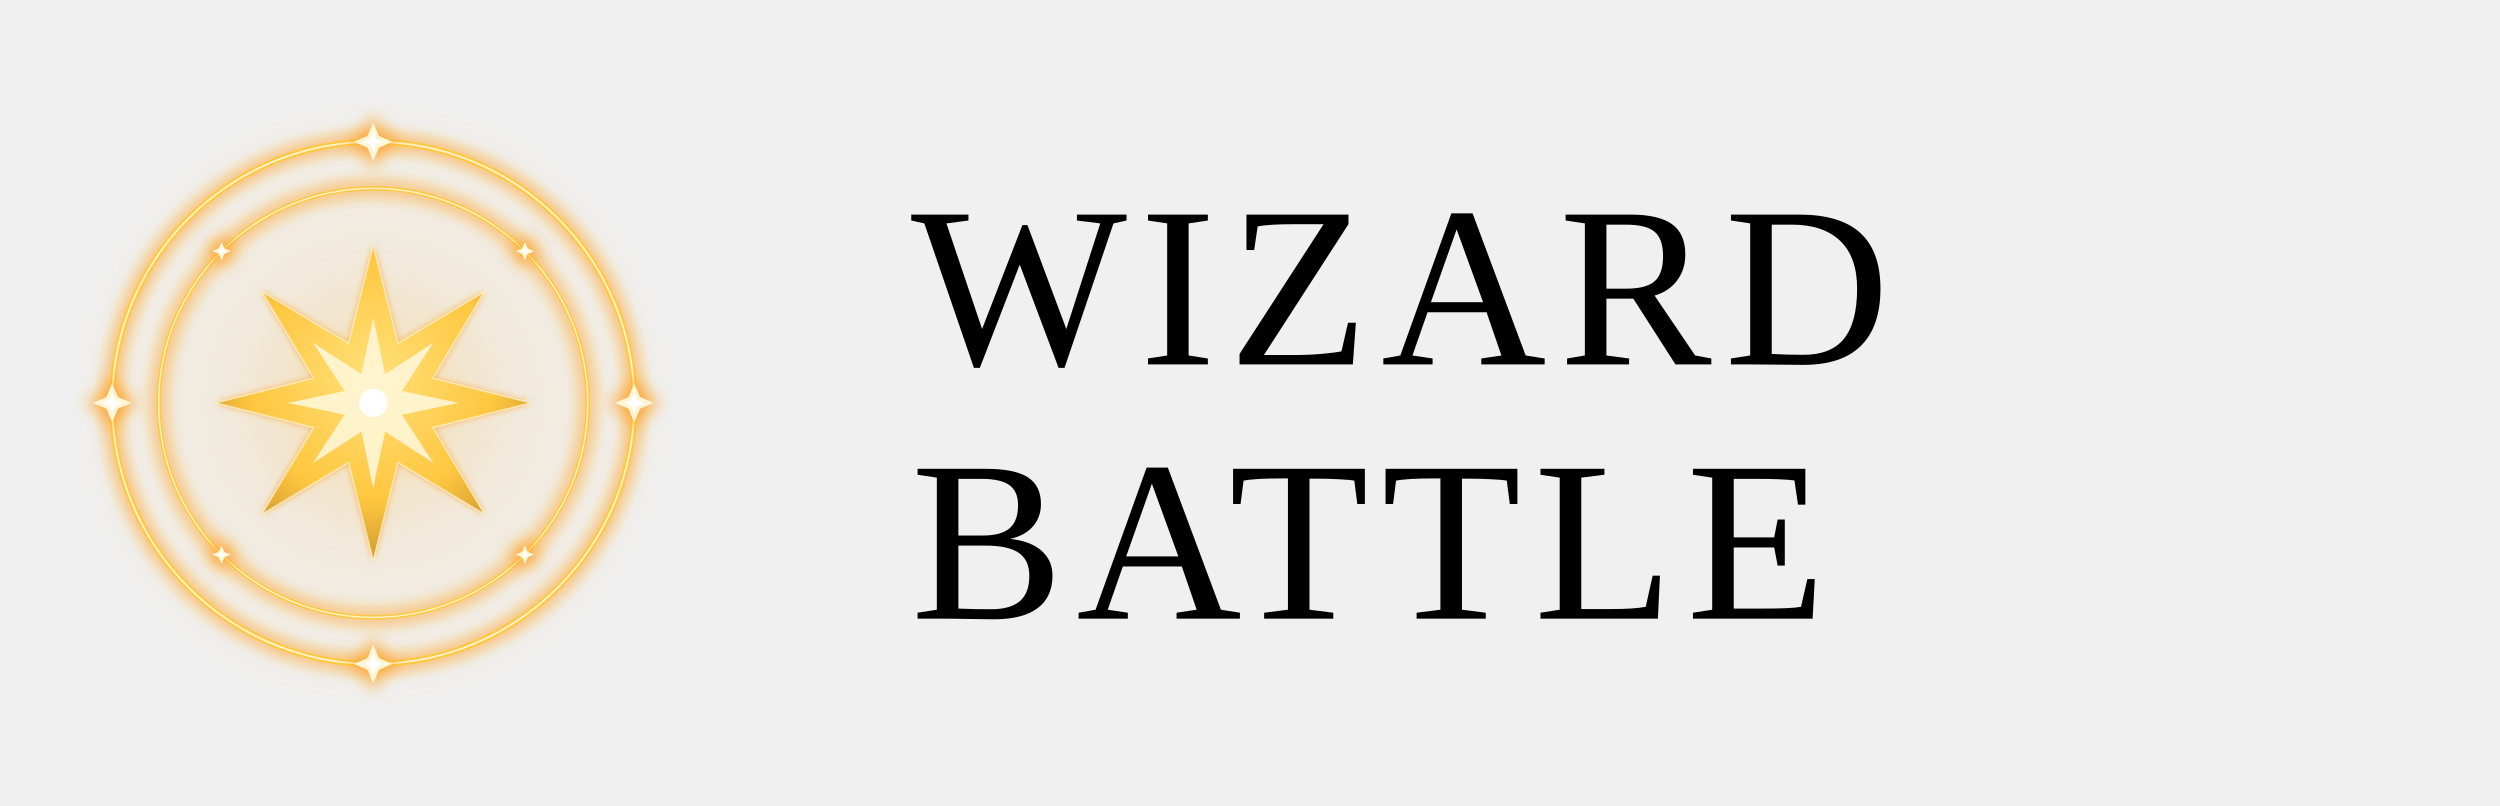
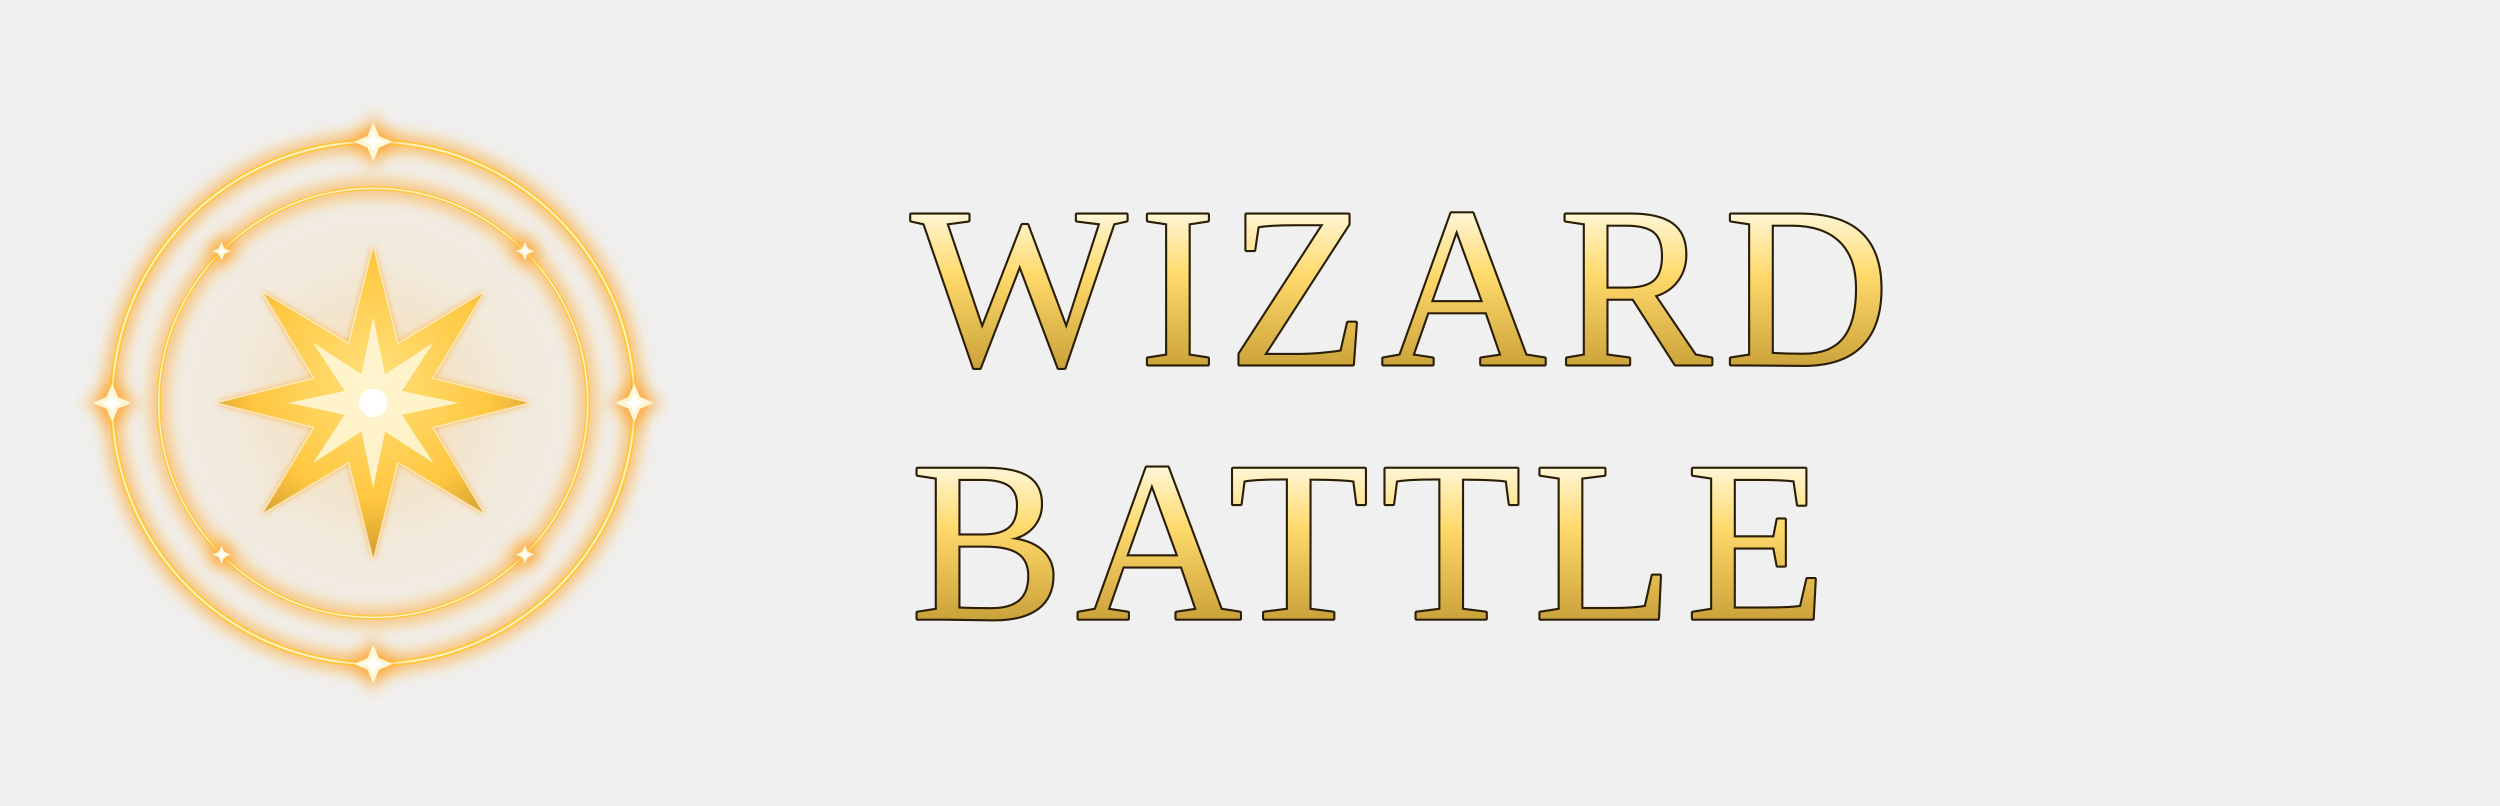
<svg xmlns="http://www.w3.org/2000/svg" viewBox="0 0 1180 380" width="1180" height="380">
  <defs>
    <linearGradient id="wm" x1="0" y1="0" x2="0" y2="1">
      <stop offset="0%" stop-color="#fff6d6" />
      <stop offset="40%" stop-color="#ffd96b" />
      <stop offset="100%" stop-color="#caa23a" />
    </linearGradient>
  </defs>
  <g transform="translate(20 34) scale(0.61)">
    <defs>
      <radialGradient id="c0bloom" cx="50%" cy="50%" r="50%">
        <stop offset="0%" stop-color="#ffb22e" stop-opacity="0.32" />
        <stop offset="48%" stop-color="#ffb22e" stop-opacity="0.1" />
        <stop offset="100%" stop-color="#ffb22e" stop-opacity="0" />
      </radialGradient>
      <radialGradient id="c0gfill" cx="50%" cy="42%" r="62%">
        <stop offset="0%" stop-color="#ffe07a" />
        <stop offset="62%" stop-color="#ffc740" />
        <stop offset="100%" stop-color="#c8932c" />
      </radialGradient>
      <filter id="c0soft" x="-60%" y="-60%" width="220%" height="220%">
        <feGaussianBlur stdDeviation="6" />
      </filter>
      <filter id="c0tight" x="-40%" y="-40%" width="180%" height="180%">
        <feGaussianBlur stdDeviation="2.6" />
      </filter>
    </defs>
    <circle cx="256" cy="256" r="238" fill="url(#c0bloom)" />
    <circle cx="256" cy="256" r="202" fill="none" stroke="#ff9e1f" stroke-width="9.5" stroke-opacity="0.8" filter="url(#c0soft)" />
    <circle cx="256" cy="256" r="202" fill="none" stroke="#ffc740" stroke-width="4.5" />
    <circle cx="256" cy="256" r="202" fill="none" stroke="#fff6d6" stroke-width="1.53" stroke-opacity="0.9" />
    <circle cx="256" cy="256" r="166" fill="none" stroke="#ff9e1f" stroke-width="8.4" stroke-opacity="0.8" filter="url(#c0soft)" />
    <circle cx="256" cy="256" r="166" fill="none" stroke="#ffc740" stroke-width="3.4" />
    <circle cx="256" cy="256" r="166" fill="none" stroke="#fff6d6" stroke-width="1.156" stroke-opacity="0.9" />
    <path d="M 256 33 L 263.5 46.5 L 277 54 L 263.5 61.5 L 256 75 L 248.5 61.5 L 235 54 L 248.5 46.5 Z" fill="#ff9e1f" opacity="0.8" filter="url(#c0soft)" />
    <path d="M 256 39 L 260.5 49.5 L 271 54 L 260.5 58.5 L 256 69 L 251.5 58.5 L 241 54 L 251.5 49.5 Z" fill="#fff6d6" />
    <path d="M 256 46.5 L 258.25 51.75 L 263.5 54 L 258.25 56.25 L 256 61.5 L 253.75 56.25 L 248.5 54 L 253.75 51.75 Z" fill="#ffffff" />
    <path d="M 458 235 L 465.5 248.5 L 479 256 L 465.5 263.5 L 458 277 L 450.5 263.5 L 437 256 L 450.5 248.5 Z" fill="#ff9e1f" opacity="0.8" filter="url(#c0soft)" />
    <path d="M 458 241 L 462.5 251.5 L 473 256 L 462.5 260.5 L 458 271 L 453.5 260.5 L 443 256 L 453.5 251.5 Z" fill="#fff6d6" />
    <path d="M 458 248.5 L 460.25 253.75 L 465.5 256 L 460.25 258.25 L 458 263.5 L 455.75 258.25 L 450.5 256 L 455.75 253.75 Z" fill="#ffffff" />
    <path d="M 256 437 L 263.5 450.5 L 277 458 L 263.5 465.5 L 256 479 L 248.5 465.5 L 235 458 L 248.5 450.5 Z" fill="#ff9e1f" opacity="0.8" filter="url(#c0soft)" />
    <path d="M 256 443 L 260.5 453.5 L 271 458 L 260.5 462.5 L 256 473 L 251.5 462.5 L 241 458 L 251.5 453.5 Z" fill="#fff6d6" />
    <path d="M 256 450.5 L 258.25 455.75 L 263.5 458 L 258.25 460.25 L 256 465.5 L 253.75 460.25 L 248.5 458 L 253.75 455.75 Z" fill="#ffffff" />
    <path d="M 54 235 L 61.5 248.5 L 75 256 L 61.5 263.5 L 54 277 L 46.5 263.5 L 33 256 L 46.5 248.5 Z" fill="#ff9e1f" opacity="0.8" filter="url(#c0soft)" />
    <path d="M 54 241 L 58.5 251.5 L 69 256 L 58.5 260.5 L 54 271 L 49.5 260.5 L 39 256 L 49.5 251.5 Z" fill="#fff6d6" />
    <path d="M 54 248.5 L 56.25 253.75 L 61.5 256 L 56.25 258.25 L 54 263.5 L 51.75 258.25 L 46.5 256 L 51.75 253.75 Z" fill="#ffffff" />
    <path d="M 138.62 125.62 L 143.82 133.42 L 151.62 138.62 L 143.82 143.82 L 138.62 151.62 L 133.42 143.82 L 125.62 138.62 L 133.42 133.42 Z" fill="#ff9e1f" opacity="0.8" filter="url(#c0soft)" />
    <path d="M 138.62 131.62 L 140.82 136.42 L 145.62 138.62 L 140.82 140.82 L 138.62 145.62 L 136.42 140.82 L 131.62 138.62 L 136.42 136.42 Z" fill="#fff6d6" />
    <path d="M 138.62 135.12 L 139.72 137.52 L 142.12 138.62 L 139.72 139.72 L 138.62 142.12 L 137.52 139.72 L 135.12 138.62 L 137.52 137.52 Z" fill="#ffffff" />
    <path d="M 373.38 125.62 L 378.58 133.42 L 386.38 138.62 L 378.58 143.82 L 373.38 151.62 L 368.18 143.82 L 360.38 138.62 L 368.18 133.42 Z" fill="#ff9e1f" opacity="0.8" filter="url(#c0soft)" />
    <path d="M 373.38 131.62 L 375.58 136.42 L 380.38 138.62 L 375.58 140.82 L 373.38 145.62 L 371.18 140.82 L 366.38 138.62 L 371.18 136.42 Z" fill="#fff6d6" />
    <path d="M 373.38 135.12 L 374.48 137.52 L 376.88 138.62 L 374.48 139.72 L 373.38 142.12 L 372.28 139.72 L 369.88 138.62 L 372.28 137.52 Z" fill="#ffffff" />
    <path d="M 373.38 360.38 L 378.58 368.18 L 386.38 373.38 L 378.58 378.58 L 373.38 386.38 L 368.18 378.58 L 360.38 373.38 L 368.18 368.18 Z" fill="#ff9e1f" opacity="0.8" filter="url(#c0soft)" />
    <path d="M 373.38 366.38 L 375.58 371.18 L 380.38 373.38 L 375.58 375.58 L 373.38 380.38 L 371.18 375.58 L 366.38 373.38 L 371.18 371.18 Z" fill="#fff6d6" />
    <path d="M 373.38 369.88 L 374.48 372.28 L 376.88 373.38 L 374.48 374.48 L 373.38 376.88 L 372.28 374.48 L 369.88 373.38 L 372.28 372.28 Z" fill="#ffffff" />
    <path d="M 138.62 360.38 L 143.82 368.18 L 151.62 373.38 L 143.82 378.58 L 138.62 386.38 L 133.42 378.58 L 125.62 373.38 L 133.42 368.18 Z" fill="#ff9e1f" opacity="0.8" filter="url(#c0soft)" />
    <path d="M 138.62 366.38 L 140.82 371.18 L 145.62 373.38 L 140.82 375.58 L 138.62 380.38 L 136.42 375.58 L 131.62 373.38 L 136.42 371.18 Z" fill="#fff6d6" />
    <path d="M 138.62 369.88 L 139.72 372.28 L 142.12 373.38 L 139.72 374.48 L 138.62 376.88 L 137.52 374.48 L 135.12 373.38 L 137.52 372.28 Z" fill="#ffffff" />
    <g filter="url(#c0tight)" opacity="0.85">
      <path d="M 256.00 134.00 L 275.13 209.81 L 342.27 169.73 L 302.19 236.87 L 378.00 256.00 L 302.19 275.13 L 342.27 342.27 L 275.13 302.19 L 256.00 378.00 L 236.87 302.19 L 169.73 342.27 L 209.81 275.13 L 134.00 256.00 L 209.81 236.87 L 169.73 169.73 L 236.87 209.81 Z" fill="#ff9e1f" />
    </g>
    <g>
      <path d="M 256.00 134.00 L 275.13 209.81 L 342.27 169.73 L 302.19 236.87 L 378.00 256.00 L 302.19 275.13 L 342.27 342.27 L 275.13 302.19 L 256.00 378.00 L 236.87 302.19 L 169.73 342.27 L 209.81 275.13 L 134.00 256.00 L 209.81 236.87 L 169.73 169.73 L 236.87 209.81 Z" fill="url(#c0gfill)" stroke="#fff6d6" stroke-width="1.2" stroke-opacity="0.7" />
      <path d="M 256.00 190.00 L 265.18 233.83 L 302.67 209.33 L 278.17 246.82 L 322.00 256.00 L 278.17 265.18 L 302.67 302.67 L 265.18 278.17 L 256.00 322.00 L 246.82 278.17 L 209.33 302.67 L 233.83 265.18 L 190.00 256.00 L 233.83 246.82 L 209.33 209.33 L 246.82 233.83 Z" fill="#fff6d6" opacity="0.9" />
      <circle cx="256" cy="256" r="11" fill="#fff" />
    </g>
  </g>
-   <text x="430" y="172" font-size="108" letter-spacing="6">WIZARD</text>
-   <text x="430" y="292" font-size="108" letter-spacing="6">BATTLE</text>
+   <text x="430" y="172" font-size="108" letter-spacing="6" fill="url(#wm)" stroke="#2a1e06" stroke-width="2" paint-order="stroke" stroke-linejoin="round">WIZARD</text>
+   <text x="430" y="292" font-size="108" letter-spacing="6" fill="url(#wm)" stroke="#2a1e06" stroke-width="2" paint-order="stroke" stroke-linejoin="round">BATTLE</text>
</svg>
